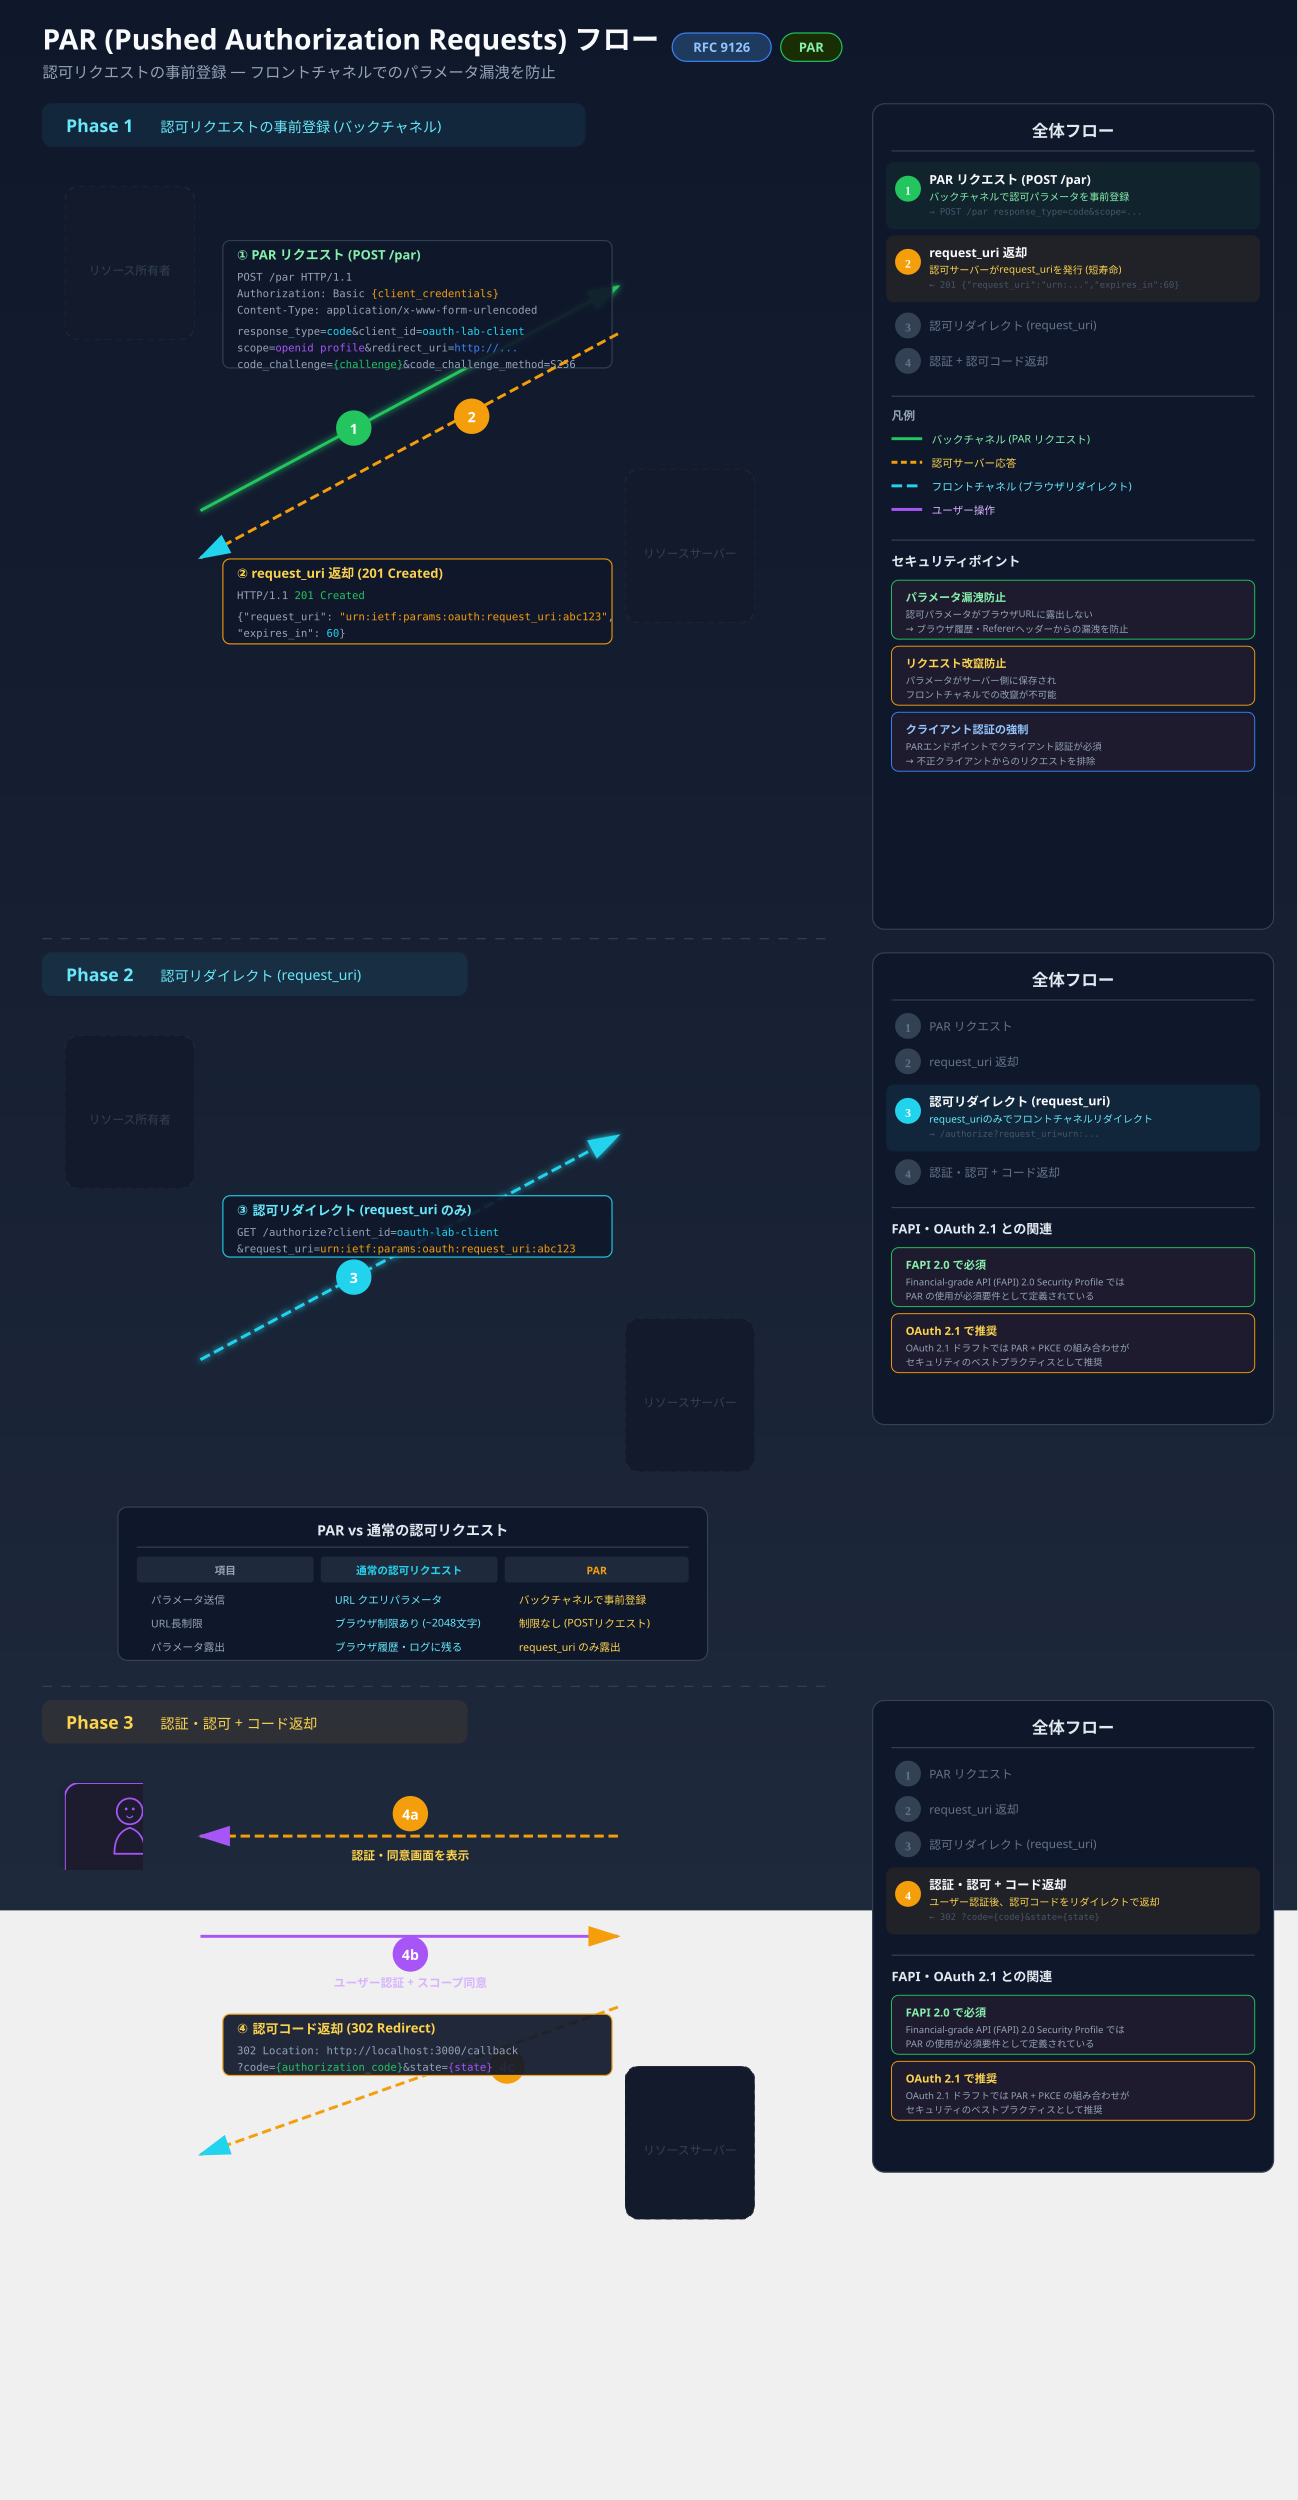
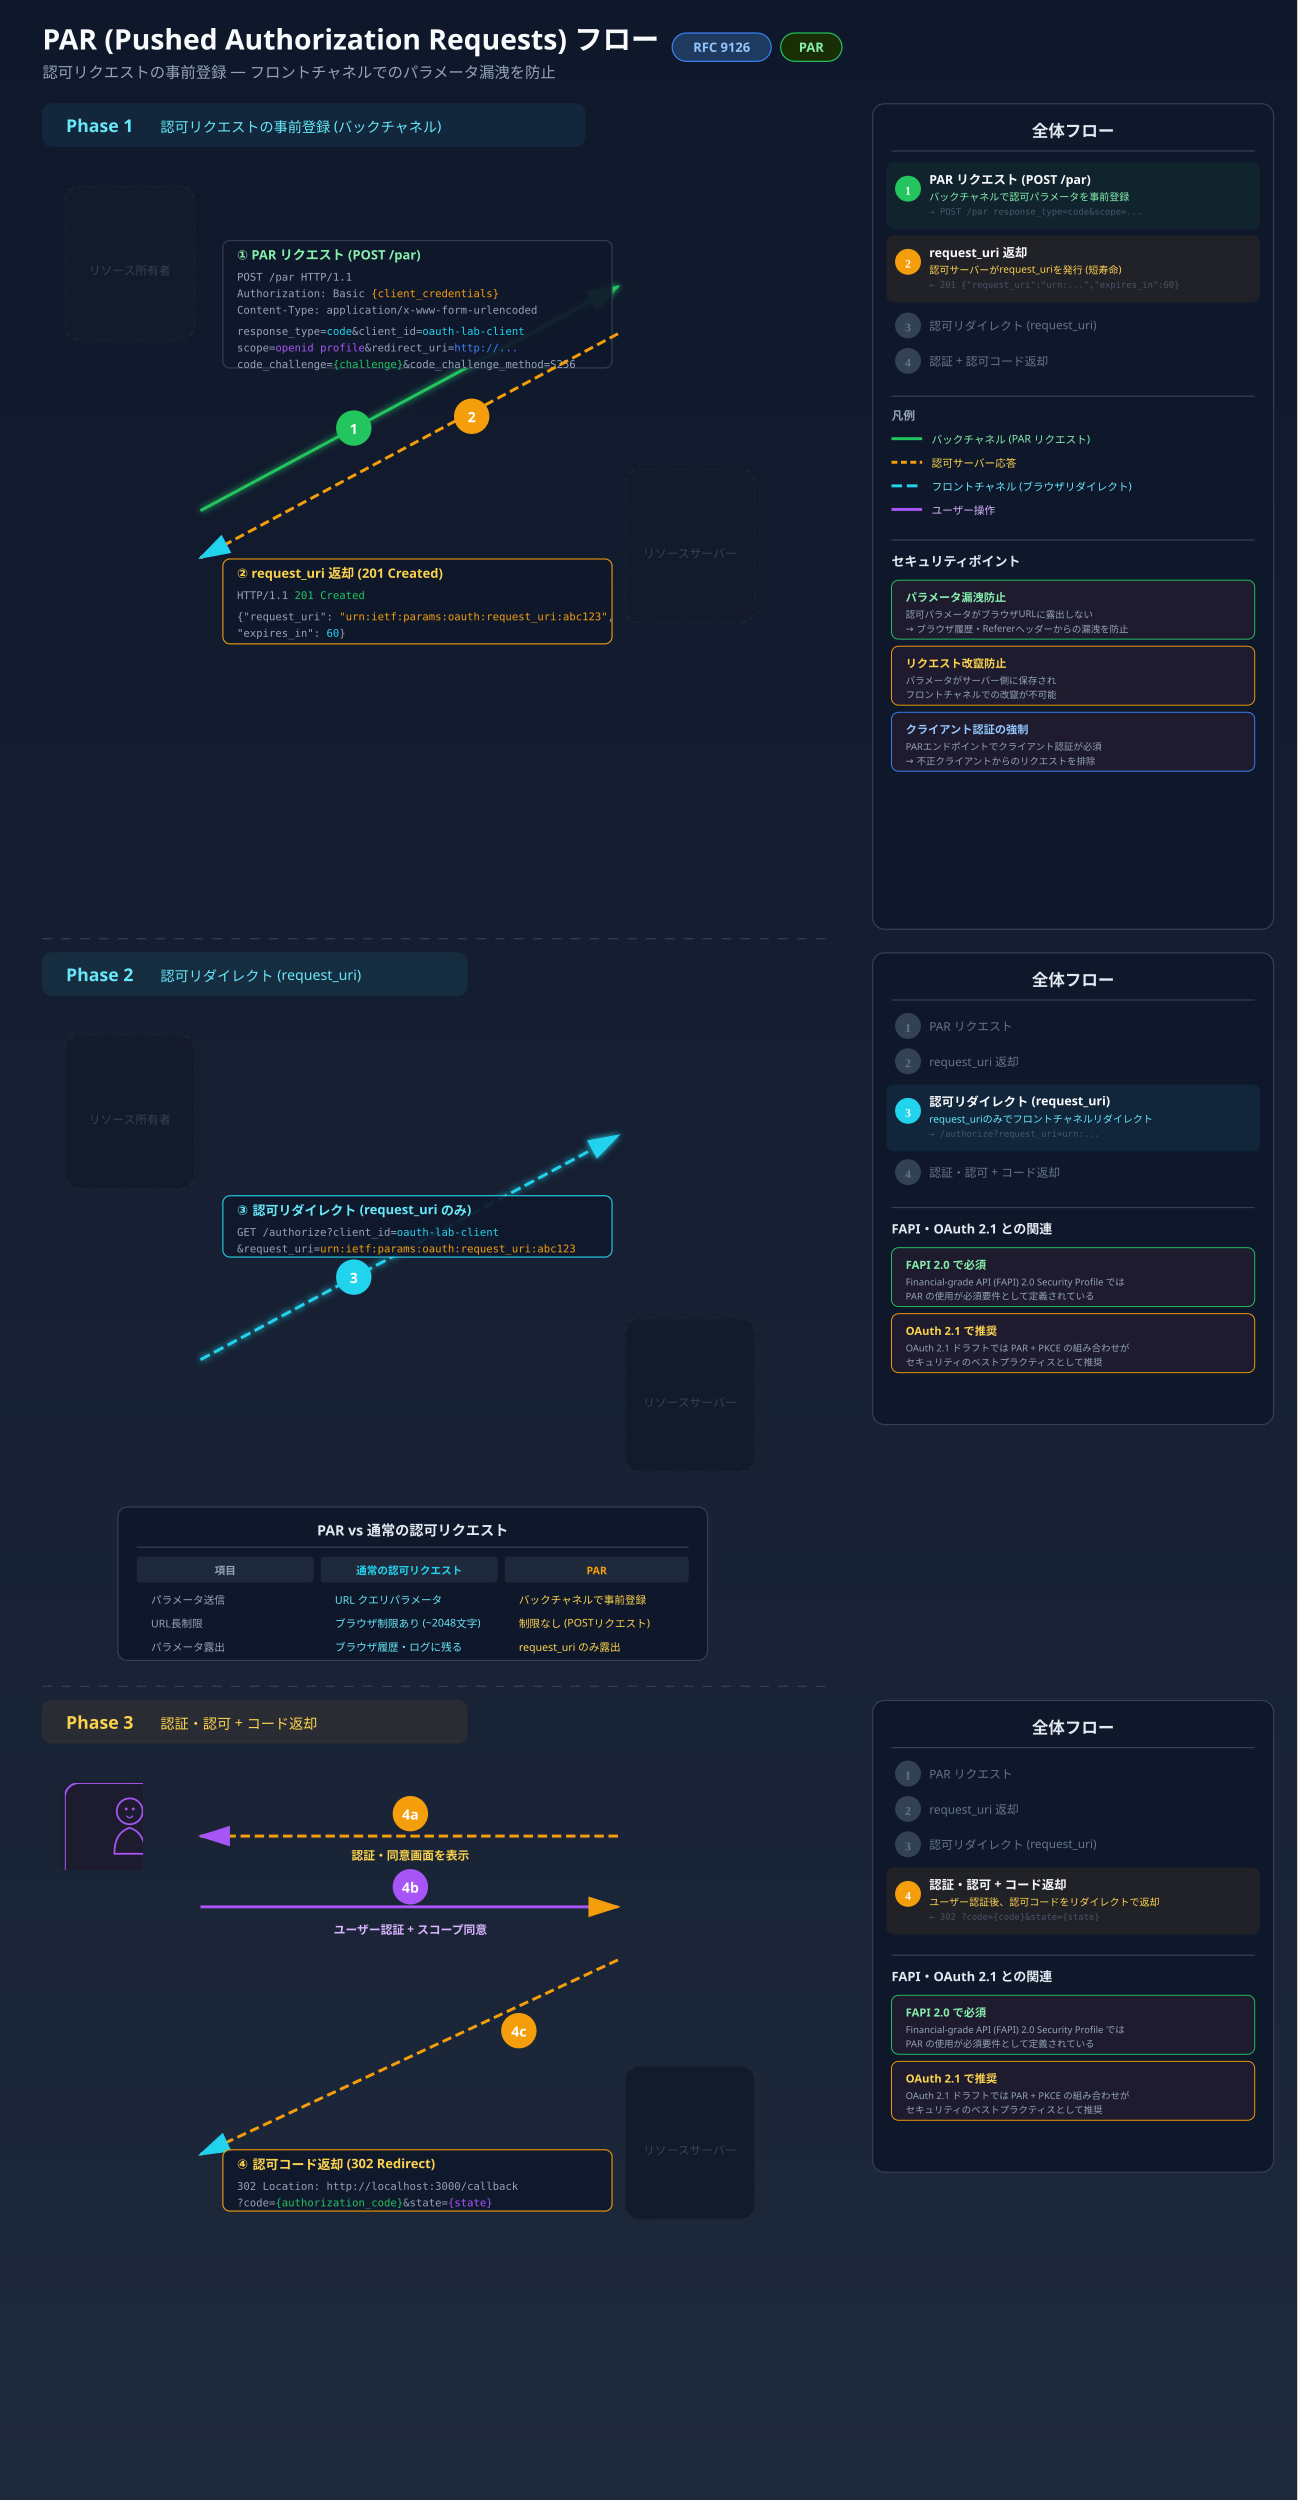
<svg xmlns="http://www.w3.org/2000/svg" viewBox="0 0 1100 2120">
  <defs>
    <linearGradient id="bgGrad" x1="0" y1="0" x2="0" y2="1">
      <stop offset="0%" stop-color="#0f172a" />
      <stop offset="100%" stop-color="#1e293b" />
    </linearGradient>
    <filter id="shadow">
      <feDropShadow dx="0" dy="2" stdDeviation="4" flood-color="#000" flood-opacity="0.35" />
    </filter>
    <filter id="glow">
      <feGaussianBlur stdDeviation="2.5" result="blur" />
      <feMerge>
        <feMergeNode in="blur" />
        <feMergeNode in="SourceGraphic" />
      </feMerge>
    </filter>
    <marker id="arrowCyan" markerWidth="11" markerHeight="7" refX="10" refY="3.5" orient="auto">
      <polygon points="0 0, 11 3.5, 0 7" fill="#22d3ee" />
    </marker>
    <marker id="arrowAmber" markerWidth="11" markerHeight="7" refX="10" refY="3.5" orient="auto">
      <polygon points="0 0, 11 3.5, 0 7" fill="#f59e0b" />
    </marker>
    <marker id="arrowGreen" markerWidth="11" markerHeight="7" refX="10" refY="3.5" orient="auto">
      <polygon points="0 0, 11 3.5, 0 7" fill="#22c55e" />
    </marker>
    <marker id="arrowBlue" markerWidth="11" markerHeight="7" refX="10" refY="3.5" orient="auto">
      <polygon points="0 0, 11 3.5, 0 7" fill="#3b82f6" />
    </marker>
    <marker id="arrowPurple" markerWidth="11" markerHeight="7" refX="10" refY="3.5" orient="auto">
      <polygon points="0 0, 11 3.5, 0 7" fill="#a855f7" />
    </marker>
    <symbol id="owner" viewBox="0 0 110 130">
      <rect x="0" y="0" width="110" height="130" rx="12" fill="#1e1b2e" stroke="#a855f7" stroke-width="1.6" />
      <g transform="translate(55, 32)">
        <circle cx="0" cy="-8" r="11" fill="none" stroke="#a855f7" stroke-width="1.5" />
        <circle cx="-3" cy="-10" r="1.2" fill="#a855f7" />
        <circle cx="3" cy="-10" r="1.2" fill="#a855f7" />
        <path d="M-2.5,-4 Q0,-1 2.5,-4" fill="none" stroke="#a855f7" stroke-width="1" stroke-linecap="round" />
        <path d="M-13,28 Q-13,10 0,6 Q13,10 13,28" fill="none" stroke="#a855f7" stroke-width="1.5" />
        <line x1="-13" y1="28" x2="13" y2="28" stroke="#a855f7" stroke-width="1.5" stroke-linecap="round" />
        <rect x="17" y="-18" width="20" height="14" rx="2" fill="none" stroke="#a855f7" stroke-width="0.8" opacity="0.5" />
        <rect x="19" y="-16" width="5" height="5" rx="1" fill="#a855f7" opacity="0.3" />
      </g>
      <text x="55" y="100" text-anchor="middle" fill="#d8b4fe" font-size="12" font-weight="700" font-family="'Segoe UI', sans-serif">リソース所有者</text>
      <text x="55" y="116" text-anchor="middle" fill="#a855f7" font-size="8.5" opacity="0.7" font-family="'Segoe UI', sans-serif">(Resource Owner)</text>
    </symbol>
    <symbol id="client" viewBox="0 0 110 130">
      <rect x="0" y="0" width="110" height="130" rx="12" fill="#1e1b2e" stroke="#22d3ee" stroke-width="1.6" />
      <g transform="translate(55, 34)">
        <rect x="-18" y="-16" width="36" height="26" rx="3" fill="none" stroke="#22d3ee" stroke-width="1.3" />
        <rect x="-14" y="-12" width="28" height="18" rx="1" fill="#22d3ee" opacity="0.05" />
        <circle cx="0" cy="-3" r="6.5" fill="none" stroke="#22d3ee" stroke-width="1" />
        <circle cx="0" cy="-3" r="2.5" fill="none" stroke="#22d3ee" stroke-width="0.8" />
        <line x1="0" y1="-11" x2="0" y2="-9.5" stroke="#22d3ee" stroke-width="1" />
        <line x1="0" y1="3.5" x2="0" y2="5" stroke="#22d3ee" stroke-width="1" />
        <line x1="-8" y1="-3" x2="-6.5" y2="-3" stroke="#22d3ee" stroke-width="1" />
        <line x1="6.5" y1="-3" x2="8" y2="-3" stroke="#22d3ee" stroke-width="1" />
        <line x1="0" y1="13" x2="0" y2="18" stroke="#22d3ee" stroke-width="1.3" />
        <line x1="-9" y1="18" x2="9" y2="18" stroke="#22d3ee" stroke-width="1.3" stroke-linecap="round" />
      </g>
      <text x="55" y="100" text-anchor="middle" fill="#67e8f9" font-size="12" font-weight="700" font-family="'Segoe UI', sans-serif">クライアント</text>
      <text x="55" y="116" text-anchor="middle" fill="#22d3ee" font-size="8.5" opacity="0.7" font-family="'Segoe UI', sans-serif">(Client)</text>
    </symbol>
    <symbol id="authsv" viewBox="0 0 110 130">
      <rect x="0" y="0" width="110" height="130" rx="12" fill="#1e1b2e" stroke="#f59e0b" stroke-width="1.6" />
      <g transform="translate(55, 32)">
        <path d="M0,-22 L14,-15 L14,1 Q14,14 0,20 Q-14,14 -14,1 L-14,-15 Z" fill="none" stroke="#f59e0b" stroke-width="1.4" />
        <rect x="-6" y="-3" width="12" height="10" rx="2" fill="none" stroke="#f59e0b" stroke-width="1.2" />
        <path d="M-3.5,-3 L-3.5,-7 Q-3.5,-12 0,-12 Q3.5,-12 3.5,-7 L3.5,-3" fill="none" stroke="#f59e0b" stroke-width="1.2" />
        <circle cx="0" cy="2" r="1.5" fill="#f59e0b" />
        <line x1="0" y1="3.5" x2="0" y2="6" stroke="#f59e0b" stroke-width="1.1" />
      </g>
      <text x="55" y="100" text-anchor="middle" fill="#fcd34d" font-size="12" font-weight="700" font-family="'Segoe UI', sans-serif">認可サーバー</text>
      <text x="55" y="116" text-anchor="middle" fill="#f59e0b" font-size="8.5" opacity="0.7" font-family="'Segoe UI', sans-serif">(Auth Server)</text>
    </symbol>
    <symbol id="dimbox" viewBox="0 0 110 130">
      <rect x="0" y="0" width="110" height="130" rx="12" fill="#131a2b" stroke="#1e293b" stroke-width="1" stroke-dasharray="5,4" />
    </symbol>
  </defs>
-   <rect width="1100" height="1620" fill="url(#bgGrad)" />
+   <rect width="1100" height="2120" fill="url(#bgGrad)" />
  <text x="36" y="42" fill="#f8fafc" font-size="24" font-weight="700" font-family="'Segoe UI', sans-serif">PAR (Pushed Authorization Requests) フロー</text>
  <text x="36" y="66" fill="#94a3b8" font-size="13" font-family="'Segoe UI', sans-serif">認可リクエストの事前登録 — フロントチャネルでのパラメータ漏洩を防止</text>
  <rect x="570" y="28" width="84" height="24" rx="12" fill="#1e3a5f" stroke="#3b82f6" stroke-width="1" />
  <text x="612" y="44" text-anchor="middle" fill="#93c5fd" font-size="11" font-weight="600" font-family="'Segoe UI', sans-serif">RFC 9126</text>
  <rect x="662" y="28" width="52" height="24" rx="12" fill="#1a2e05" stroke="#22c55e" stroke-width="1" />
  <text x="688" y="44" text-anchor="middle" fill="#86efac" font-size="11" font-weight="600" font-family="'Segoe UI', sans-serif">PAR</text>
  <g transform="translate(0, 88)">
    <rect x="36" y="0" width="460" height="36" rx="8" fill="#22d3ee" opacity="0.08" stroke="#22d3ee" stroke-width="1" />
    <text x="56" y="24" fill="#67e8f9" font-size="15" font-weight="700" font-family="'Segoe UI', sans-serif">Phase 1</text>
    <text x="136" y="24" fill="#67e8f9" font-size="12" font-family="'Segoe UI', sans-serif">認可リクエストの事前登録 (バックチャネル)</text>
    <use href="#dimbox" x="55" y="70" width="110" height="130" />
    <text x="110" y="145" text-anchor="middle" fill="#334155" font-size="10" font-family="'Segoe UI', sans-serif">リソース所有者</text>
    <use href="#authsv" x="530" y="70" width="110" height="130" filter="url(#shadow)" />
    <use href="#client" x="55" y="310" width="110" height="130" filter="url(#shadow)" />
    <use href="#dimbox" x="530" y="310" width="110" height="130" />
    <text x="585" y="385" text-anchor="middle" fill="#334155" font-size="10" font-family="'Segoe UI', sans-serif">リソースサーバー</text>
    <path d="M 170 345 L 524 155" fill="none" stroke="#22c55e" stroke-width="2.5" marker-end="url(#arrowGreen)" filter="url(#glow)" />
    <circle cx="300" cy="275" r="15" fill="#22c55e" />
    <text x="300" y="280" text-anchor="middle" fill="#fff" font-size="12" font-weight="700" font-family="'Segoe UI', sans-serif">1</text>
    <g transform="translate(195, 130)">
      <rect x="-6" y="-14" width="330" height="108" rx="6" fill="#0f172a" stroke="#334155" stroke-width="1" opacity="0.92" />
      <text x="6" y="2" fill="#86efac" font-size="11" font-weight="600" font-family="'Segoe UI', sans-serif">① PAR リクエスト (POST /par)</text>
      <text x="6" y="20" fill="#94a3b8" font-size="9" font-family="'Fira Code', monospace">POST /par HTTP/1.1</text>
      <text x="6" y="34" fill="#94a3b8" font-size="9" font-family="'Fira Code', monospace">Authorization: Basic <tspan fill="#f59e0b">{client_credentials}</tspan>
      </text>
      <text x="6" y="48" fill="#94a3b8" font-size="9" font-family="'Fira Code', monospace">Content-Type: application/x-www-form-urlencoded</text>
      <text x="6" y="66" fill="#94a3b8" font-size="9" font-family="'Fira Code', monospace">response_type=<tspan fill="#22d3ee">code</tspan>&amp;client_id=<tspan fill="#22d3ee">oauth-lab-client</tspan>
      </text>
      <text x="6" y="80" fill="#94a3b8" font-size="9" font-family="'Fira Code', monospace">scope=<tspan fill="#a855f7">openid profile</tspan>&amp;redirect_uri=<tspan fill="#3b82f6">http://...</tspan>
      </text>
      <text x="6" y="94" fill="#94a3b8" font-size="9" font-family="'Fira Code', monospace">code_challenge=<tspan fill="#22c55e">{challenge}</tspan>&amp;code_challenge_method=S256</text>
    </g>
    <path d="M 524 195 L 170 385" fill="none" stroke="#f59e0b" stroke-width="2.5" stroke-dasharray="8,4" marker-end="url(#arrowCyan)" />
    <circle cx="400" cy="265" r="15" fill="#f59e0b" />
    <text x="400" y="270" text-anchor="middle" fill="#fff" font-size="12" font-weight="700" font-family="'Segoe UI', sans-serif">2</text>
    <g transform="translate(195, 400)">
      <rect x="-6" y="-14" width="330" height="72" rx="6" fill="#0f172a" stroke="#f59e0b" stroke-width="1" opacity="0.92" />
      <text x="6" y="2" fill="#fcd34d" font-size="11" font-weight="600" font-family="'Segoe UI', sans-serif">② request_uri 返却 (201 Created)</text>
      <text x="6" y="20" fill="#94a3b8" font-size="9" font-family="'Fira Code', monospace">HTTP/1.1 <tspan fill="#22c55e">201 Created</tspan>
      </text>
      <text x="6" y="38" fill="#94a3b8" font-size="9" font-family="'Fira Code', monospace">{"request_uri": <tspan fill="#f59e0b">"urn:ietf:params:oauth:request_uri:abc123"</tspan>,</text>
      <text x="6" y="52" fill="#94a3b8" font-size="9" font-family="'Fira Code', monospace"> "expires_in": <tspan fill="#22d3ee">60</tspan>}</text>
    </g>
    <g transform="translate(740, 0)">
      <rect x="0" y="0" width="340" height="700" rx="10" fill="#0f172a" stroke="#334155" stroke-width="1" />
      <text x="170" y="28" text-anchor="middle" fill="#e2e8f0" font-size="14" font-weight="700" font-family="'Segoe UI', sans-serif">全体フロー</text>
      <line x1="16" y1="40" x2="324" y2="40" stroke="#334155" stroke-width="1" />
      <rect x="12" y="50" width="316" height="56" rx="6" fill="#22c55e" opacity="0.08" stroke="#22c55e" stroke-width="0.8" />
      <circle cx="30" cy="72" r="11" fill="#22c55e" />
      <text x="30" y="77" text-anchor="middle" fill="#fff" font-size="10" font-weight="700">1</text>
      <text x="48" y="68" fill="#f8fafc" font-size="10.5" font-weight="600" font-family="'Segoe UI', sans-serif">PAR リクエスト (POST /par)</text>
      <text x="48" y="82" fill="#86efac" font-size="8.5" font-family="'Segoe UI', sans-serif">バックチャネルで認可パラメータを事前登録</text>
      <text x="48" y="94" fill="#475569" font-size="7.5" font-family="'Fira Code', monospace">→ POST /par response_type=code&amp;scope=...</text>
      <rect x="12" y="112" width="316" height="56" rx="6" fill="#f59e0b" opacity="0.08" stroke="#f59e0b" stroke-width="0.8" />
      <circle cx="30" cy="134" r="11" fill="#f59e0b" />
      <text x="30" y="139" text-anchor="middle" fill="#fff" font-size="10" font-weight="700">2</text>
      <text x="48" y="130" fill="#f8fafc" font-size="10.5" font-weight="600" font-family="'Segoe UI', sans-serif">request_uri 返却</text>
      <text x="48" y="144" fill="#fcd34d" font-size="8.5" font-family="'Segoe UI', sans-serif">認可サーバーがrequest_uriを発行 (短寿命)</text>
      <text x="48" y="156" fill="#475569" font-size="7.5" font-family="'Fira Code', monospace">← 201 {"request_uri":"urn:...","expires_in":60}</text>
      <circle cx="30" cy="188" r="11" fill="#334155" />
      <text x="30" y="193" text-anchor="middle" fill="#64748b" font-size="10" font-weight="700">3</text>
      <text x="48" y="192" fill="#64748b" font-size="10" font-family="'Segoe UI', sans-serif">認可リダイレクト (request_uri)</text>
      <circle cx="30" cy="218" r="11" fill="#334155" />
      <text x="30" y="223" text-anchor="middle" fill="#64748b" font-size="10" font-weight="700">4</text>
      <text x="48" y="222" fill="#64748b" font-size="10" font-family="'Segoe UI', sans-serif">認証 + 認可コード返却</text>
      <line x1="16" y1="248" x2="324" y2="248" stroke="#334155" stroke-width="1" />
      <text x="16" y="268" fill="#94a3b8" font-size="10" font-weight="600" font-family="'Segoe UI', sans-serif">凡例</text>
      <line x1="16" y1="284" x2="42" y2="284" stroke="#22c55e" stroke-width="2.5" />
      <text x="50" y="288" fill="#86efac" font-size="9" font-family="'Segoe UI', sans-serif">バックチャネル (PAR リクエスト)</text>
      <line x1="16" y1="304" x2="42" y2="304" stroke="#f59e0b" stroke-width="2.5" stroke-dasharray="5,3" />
      <text x="50" y="308" fill="#fcd34d" font-size="9" font-family="'Segoe UI', sans-serif">認可サーバー応答</text>
      <line x1="16" y1="324" x2="42" y2="324" stroke="#22d3ee" stroke-width="2.5" stroke-dasharray="9,4" />
      <text x="50" y="328" fill="#67e8f9" font-size="9" font-family="'Segoe UI', sans-serif">フロントチャネル (ブラウザリダイレクト)</text>
      <line x1="16" y1="344" x2="42" y2="344" stroke="#a855f7" stroke-width="2.5" />
      <text x="50" y="348" fill="#d8b4fe" font-size="9" font-family="'Segoe UI', sans-serif">ユーザー操作</text>
      <line x1="16" y1="370" x2="324" y2="370" stroke="#334155" stroke-width="1" />
      <text x="16" y="392" fill="#e2e8f0" font-size="11" font-weight="700" font-family="'Segoe UI', sans-serif">セキュリティポイント</text>
      <rect x="16" y="404" width="308" height="50" rx="6" fill="#1e1b2e" stroke="#22c55e" stroke-width="0.8" />
      <text x="28" y="422" fill="#86efac" font-size="9.5" font-weight="600" font-family="'Segoe UI', sans-serif">パラメータ漏洩防止</text>
      <text x="28" y="436" fill="#94a3b8" font-size="8" font-family="'Segoe UI', sans-serif">認可パラメータがブラウザURLに露出しない</text>
      <text x="28" y="448" fill="#94a3b8" font-size="8" font-family="'Segoe UI', sans-serif">→ ブラウザ履歴・Refererヘッダーからの漏洩を防止</text>
      <rect x="16" y="460" width="308" height="50" rx="6" fill="#1e1b2e" stroke="#f59e0b" stroke-width="0.8" />
      <text x="28" y="478" fill="#fcd34d" font-size="9.5" font-weight="600" font-family="'Segoe UI', sans-serif">リクエスト改竄防止</text>
      <text x="28" y="492" fill="#94a3b8" font-size="8" font-family="'Segoe UI', sans-serif">パラメータがサーバー側に保存され</text>
      <text x="28" y="504" fill="#94a3b8" font-size="8" font-family="'Segoe UI', sans-serif">フロントチャネルでの改竄が不可能</text>
      <rect x="16" y="516" width="308" height="50" rx="6" fill="#1e1b2e" stroke="#3b82f6" stroke-width="0.8" />
      <text x="28" y="534" fill="#93c5fd" font-size="9.5" font-weight="600" font-family="'Segoe UI', sans-serif">クライアント認証の強制</text>
      <text x="28" y="548" fill="#94a3b8" font-size="8" font-family="'Segoe UI', sans-serif">PARエンドポイントでクライアント認証が必須</text>
      <text x="28" y="560" fill="#94a3b8" font-size="8" font-family="'Segoe UI', sans-serif">→ 不正クライアントからのリクエストを排除</text>
    </g>
  </g>
  <line x1="36" y1="796" x2="700" y2="796" stroke="#334155" stroke-width="1" stroke-dasharray="8,8" />
  <g transform="translate(0, 808)">
    <rect x="36" y="0" width="360" height="36" rx="8" fill="#22d3ee" opacity="0.08" stroke="#22d3ee" stroke-width="1" />
    <text x="56" y="24" fill="#67e8f9" font-size="15" font-weight="700" font-family="'Segoe UI', sans-serif">Phase 2</text>
    <text x="136" y="24" fill="#67e8f9" font-size="12" font-family="'Segoe UI', sans-serif">認可リダイレクト (request_uri)</text>
    <use href="#dimbox" x="55" y="70" width="110" height="130" />
    <text x="110" y="145" text-anchor="middle" fill="#334155" font-size="10" font-family="'Segoe UI', sans-serif">リソース所有者</text>
    <use href="#authsv" x="530" y="70" width="110" height="130" filter="url(#shadow)" />
    <use href="#client" x="55" y="310" width="110" height="130" filter="url(#shadow)" />
    <use href="#dimbox" x="530" y="310" width="110" height="130" />
    <text x="585" y="385" text-anchor="middle" fill="#334155" font-size="10" font-family="'Segoe UI', sans-serif">リソースサーバー</text>
    <path d="M 170 345 L 524 155" fill="none" stroke="#22d3ee" stroke-width="2.5" stroke-dasharray="9,4" marker-end="url(#arrowCyan)" filter="url(#glow)" />
    <circle cx="300" cy="275" r="15" fill="#22d3ee" />
    <text x="300" y="280" text-anchor="middle" fill="#fff" font-size="12" font-weight="700" font-family="'Segoe UI', sans-serif">3</text>
    <g transform="translate(195, 220)">
      <rect x="-6" y="-14" width="330" height="52" rx="6" fill="#0f172a" stroke="#22d3ee" stroke-width="1" opacity="0.92" />
      <text x="6" y="2" fill="#67e8f9" font-size="11" font-weight="600" font-family="'Segoe UI', sans-serif">③ 認可リダイレクト (request_uri のみ)</text>
      <text x="6" y="20" fill="#94a3b8" font-size="9" font-family="'Fira Code', monospace">GET /authorize?client_id=<tspan fill="#22d3ee">oauth-lab-client</tspan>
      </text>
      <text x="6" y="34" fill="#94a3b8" font-size="9" font-family="'Fira Code', monospace">  &amp;request_uri=<tspan fill="#f59e0b">urn:ietf:params:oauth:request_uri:abc123</tspan>
      </text>
    </g>
    <g transform="translate(100, 470)">
      <rect x="0" y="0" width="500" height="130" rx="8" fill="#0f172a" stroke="#334155" stroke-width="1" />
      <text x="250" y="24" text-anchor="middle" fill="#e2e8f0" font-size="12" font-weight="700" font-family="'Segoe UI', sans-serif">PAR vs 通常の認可リクエスト</text>
      <line x1="16" y1="34" x2="484" y2="34" stroke="#334155" stroke-width="1" />
      <rect x="16" y="42" width="150" height="22" rx="3" fill="#1e293b" />
      <text x="91" y="57" text-anchor="middle" fill="#94a3b8" font-size="9" font-weight="600" font-family="'Segoe UI', sans-serif">項目</text>
      <rect x="172" y="42" width="150" height="22" rx="3" fill="#1e293b" />
      <text x="247" y="57" text-anchor="middle" fill="#22d3ee" font-size="9" font-weight="600" font-family="'Segoe UI', sans-serif">通常の認可リクエスト</text>
      <rect x="328" y="42" width="156" height="22" rx="3" fill="#1e293b" />
      <text x="406" y="57" text-anchor="middle" fill="#f59e0b" font-size="9" font-weight="600" font-family="'Segoe UI', sans-serif">PAR</text>
      <text x="28" y="82" fill="#94a3b8" font-size="9" font-family="'Segoe UI', sans-serif">パラメータ送信</text>
      <text x="184" y="82" fill="#67e8f9" font-size="9" font-family="'Segoe UI', sans-serif">URL クエリパラメータ</text>
      <text x="340" y="82" fill="#fcd34d" font-size="9" font-family="'Segoe UI', sans-serif">バックチャネルで事前登録</text>
      <text x="28" y="102" fill="#94a3b8" font-size="9" font-family="'Segoe UI', sans-serif">URL長制限</text>
      <text x="184" y="102" fill="#67e8f9" font-size="9" font-family="'Segoe UI', sans-serif">ブラウザ制限あり (~2048文字)</text>
      <text x="340" y="102" fill="#fcd34d" font-size="9" font-family="'Segoe UI', sans-serif">制限なし (POSTリクエスト)</text>
      <text x="28" y="122" fill="#94a3b8" font-size="9" font-family="'Segoe UI', sans-serif">パラメータ露出</text>
      <text x="184" y="122" fill="#67e8f9" font-size="9" font-family="'Segoe UI', sans-serif">ブラウザ履歴・ログに残る</text>
      <text x="340" y="122" fill="#fcd34d" font-size="9" font-family="'Segoe UI', sans-serif">request_uri のみ露出</text>
    </g>
    <g transform="translate(740, 0)">
      <rect x="0" y="0" width="340" height="400" rx="10" fill="#0f172a" stroke="#334155" stroke-width="1" />
      <text x="170" y="28" text-anchor="middle" fill="#e2e8f0" font-size="14" font-weight="700" font-family="'Segoe UI', sans-serif">全体フロー</text>
      <line x1="16" y1="40" x2="324" y2="40" stroke="#334155" stroke-width="1" />
      <circle cx="30" cy="62" r="11" fill="#334155" />
      <text x="30" y="67" text-anchor="middle" fill="#64748b" font-size="10" font-weight="700">1</text>
      <text x="48" y="66" fill="#64748b" font-size="10" font-family="'Segoe UI', sans-serif">PAR リクエスト</text>
      <circle cx="30" cy="92" r="11" fill="#334155" />
      <text x="30" y="97" text-anchor="middle" fill="#64748b" font-size="10" font-weight="700">2</text>
      <text x="48" y="96" fill="#64748b" font-size="10" font-family="'Segoe UI', sans-serif">request_uri 返却</text>
      <rect x="12" y="112" width="316" height="56" rx="6" fill="#22d3ee" opacity="0.08" stroke="#22d3ee" stroke-width="0.8" />
      <circle cx="30" cy="134" r="11" fill="#22d3ee" />
      <text x="30" y="139" text-anchor="middle" fill="#fff" font-size="10" font-weight="700">3</text>
      <text x="48" y="130" fill="#f8fafc" font-size="10.5" font-weight="600" font-family="'Segoe UI', sans-serif">認可リダイレクト (request_uri)</text>
      <text x="48" y="144" fill="#67e8f9" font-size="8.5" font-family="'Segoe UI', sans-serif">request_uriのみでフロントチャネルリダイレクト</text>
      <text x="48" y="156" fill="#475569" font-size="7.5" font-family="'Fira Code', monospace">→ /authorize?request_uri=urn:...</text>
      <circle cx="30" cy="186" r="11" fill="#334155" />
      <text x="30" y="191" text-anchor="middle" fill="#64748b" font-size="10" font-weight="700">4</text>
      <text x="48" y="190" fill="#64748b" font-size="10" font-family="'Segoe UI', sans-serif">認証・認可 + コード返却</text>
      <line x1="16" y1="216" x2="324" y2="216" stroke="#334155" stroke-width="1" />
      <text x="16" y="238" fill="#e2e8f0" font-size="11" font-weight="700" font-family="'Segoe UI', sans-serif">FAPI・OAuth 2.1 との関連</text>
      <rect x="16" y="250" width="308" height="50" rx="6" fill="#1e1b2e" stroke="#22c55e" stroke-width="0.8" />
      <text x="28" y="268" fill="#86efac" font-size="9.5" font-weight="600" font-family="'Segoe UI', sans-serif">FAPI 2.0 で必須</text>
      <text x="28" y="282" fill="#94a3b8" font-size="8" font-family="'Segoe UI', sans-serif">Financial-grade API (FAPI) 2.0 Security Profile では</text>
      <text x="28" y="294" fill="#94a3b8" font-size="8" font-family="'Segoe UI', sans-serif">PAR の使用が必須要件として定義されている</text>
      <rect x="16" y="306" width="308" height="50" rx="6" fill="#1e1b2e" stroke="#f59e0b" stroke-width="0.8" />
      <text x="28" y="324" fill="#fcd34d" font-size="9.5" font-weight="600" font-family="'Segoe UI', sans-serif">OAuth 2.1 で推奨</text>
      <text x="28" y="338" fill="#94a3b8" font-size="8" font-family="'Segoe UI', sans-serif">OAuth 2.1 ドラフトでは PAR + PKCE の組み合わせが</text>
      <text x="28" y="350" fill="#94a3b8" font-size="8" font-family="'Segoe UI', sans-serif">セキュリティのベストプラクティスとして推奨</text>
    </g>
  </g>
  <line x1="36" y1="1430" x2="700" y2="1430" stroke="#334155" stroke-width="1" stroke-dasharray="8,8" />
  <g transform="translate(0, 1442)">
    <rect x="36" y="0" width="360" height="36" rx="8" fill="#f59e0b" opacity="0.08" stroke="#f59e0b" stroke-width="1" />
    <text x="56" y="24" fill="#fcd34d" font-size="15" font-weight="700" font-family="'Segoe UI', sans-serif">Phase 3</text>
    <text x="136" y="24" fill="#fcd34d" font-size="12" font-family="'Segoe UI', sans-serif">認証・認可 + コード返却</text>
    <use href="#owner" x="55" y="70" width="110" height="130" filter="url(#shadow)" />
    <use href="#authsv" x="530" y="70" width="110" height="130" filter="url(#shadow)" />
    <use href="#client" x="55" y="310" width="110" height="130" filter="url(#shadow)" />
    <use href="#dimbox" x="530" y="310" width="110" height="130" />
    <text x="585" y="385" text-anchor="middle" fill="#334155" font-size="10" font-family="'Segoe UI', sans-serif">リソースサーバー</text>
    <path d="M 524 115 L 170 115" fill="none" stroke="#f59e0b" stroke-width="2.5" stroke-dasharray="8,4" marker-end="url(#arrowPurple)" />
    <circle cx="348" cy="96" r="15" fill="#f59e0b" />
    <text x="348" y="101" text-anchor="middle" fill="#fff" font-size="12" font-weight="700" font-family="'Segoe UI', sans-serif">4a</text>
    <text x="348" y="135" text-anchor="middle" fill="#fcd34d" font-size="10" font-weight="600" font-family="'Segoe UI', sans-serif">認証・同意画面を表示</text>
-     <path d="M 170 200 L 524 200" fill="none" stroke="#a855f7" stroke-width="2.5" marker-end="url(#arrowAmber)" />
-     <circle cx="348" cy="215" r="15" fill="#a855f7" />
-     <text x="348" y="220" text-anchor="middle" fill="#fff" font-size="12" font-weight="700" font-family="'Segoe UI', sans-serif">4b</text>
-     <text x="348" y="243" text-anchor="middle" fill="#d8b4fe" font-size="10" font-weight="600" font-family="'Segoe UI', sans-serif">ユーザー認証 + スコープ同意</text>
-     <path d="M 524 260 L 170 385" fill="none" stroke="#f59e0b" stroke-width="2.5" stroke-dasharray="8,4" marker-end="url(#arrowCyan)" />
-     <circle cx="430" cy="310" r="15" fill="#f59e0b" />
-     <text x="430" y="315" text-anchor="middle" fill="#fff" font-size="12" font-weight="700" font-family="'Segoe UI', sans-serif">4c</text>
-     <g transform="translate(195, 280)">
+     <path d="M 170 175 L 524 175" fill="none" stroke="#a855f7" stroke-width="2.5" marker-end="url(#arrowAmber)" />
+     <circle cx="348" cy="158" r="15" fill="#a855f7" />
+     <text x="348" y="163" text-anchor="middle" fill="#fff" font-size="12" font-weight="700" font-family="'Segoe UI', sans-serif">4b</text>
+     <text x="348" y="198" text-anchor="middle" fill="#d8b4fe" font-size="10" font-weight="600" font-family="'Segoe UI', sans-serif">ユーザー認証 + スコープ同意</text>
+     <path d="M 524 220 L 170 385" fill="none" stroke="#f59e0b" stroke-width="2.5" stroke-dasharray="8,4" marker-end="url(#arrowCyan)" />
+     <circle cx="440" cy="280" r="15" fill="#f59e0b" />
+     <text x="440" y="285" text-anchor="middle" fill="#fff" font-size="12" font-weight="700" font-family="'Segoe UI', sans-serif">4c</text>
+     <g transform="translate(195, 395)">
      <rect x="-6" y="-14" width="330" height="52" rx="6" fill="#0f172a" stroke="#f59e0b" stroke-width="1" opacity="0.92" />
      <text x="6" y="2" fill="#fcd34d" font-size="11" font-weight="600" font-family="'Segoe UI', sans-serif">④ 認可コード返却 (302 Redirect)</text>
      <text x="6" y="20" fill="#94a3b8" font-size="9" font-family="'Fira Code', monospace">302 Location: http://localhost:3000/callback</text>
      <text x="6" y="34" fill="#94a3b8" font-size="9" font-family="'Fira Code', monospace">  ?code=<tspan fill="#22c55e">{authorization_code}</tspan>&amp;state=<tspan fill="#a855f7">{state}</tspan>
      </text>
    </g>
    <g transform="translate(740, 0)">
      <rect x="0" y="0" width="340" height="400" rx="10" fill="#0f172a" stroke="#334155" stroke-width="1" />
      <text x="170" y="28" text-anchor="middle" fill="#e2e8f0" font-size="14" font-weight="700" font-family="'Segoe UI', sans-serif">全体フロー</text>
      <line x1="16" y1="40" x2="324" y2="40" stroke="#334155" stroke-width="1" />
      <circle cx="30" cy="62" r="11" fill="#334155" />
      <text x="30" y="67" text-anchor="middle" fill="#64748b" font-size="10" font-weight="700">1</text>
      <text x="48" y="66" fill="#64748b" font-size="10" font-family="'Segoe UI', sans-serif">PAR リクエスト</text>
      <circle cx="30" cy="92" r="11" fill="#334155" />
      <text x="30" y="97" text-anchor="middle" fill="#64748b" font-size="10" font-weight="700">2</text>
      <text x="48" y="96" fill="#64748b" font-size="10" font-family="'Segoe UI', sans-serif">request_uri 返却</text>
      <circle cx="30" cy="122" r="11" fill="#334155" />
      <text x="30" y="127" text-anchor="middle" fill="#64748b" font-size="10" font-weight="700">3</text>
      <text x="48" y="126" fill="#64748b" font-size="10" font-family="'Segoe UI', sans-serif">認可リダイレクト (request_uri)</text>
      <rect x="12" y="142" width="316" height="56" rx="6" fill="#f59e0b" opacity="0.08" stroke="#f59e0b" stroke-width="0.8" />
      <circle cx="30" cy="164" r="11" fill="#f59e0b" />
      <text x="30" y="169" text-anchor="middle" fill="#fff" font-size="10" font-weight="700">4</text>
      <text x="48" y="160" fill="#f8fafc" font-size="10.5" font-weight="600" font-family="'Segoe UI', sans-serif">認証・認可 + コード返却</text>
      <text x="48" y="174" fill="#fcd34d" font-size="8.5" font-family="'Segoe UI', sans-serif">ユーザー認証後、認可コードをリダイレクトで返却</text>
      <text x="48" y="186" fill="#475569" font-size="7.5" font-family="'Fira Code', monospace">← 302 ?code={code}&amp;state={state}</text>
      <line x1="16" y1="216" x2="324" y2="216" stroke="#334155" stroke-width="1" />
      <text x="16" y="238" fill="#e2e8f0" font-size="11" font-weight="700" font-family="'Segoe UI', sans-serif">FAPI・OAuth 2.1 との関連</text>
      <rect x="16" y="250" width="308" height="50" rx="6" fill="#1e1b2e" stroke="#22c55e" stroke-width="0.8" />
      <text x="28" y="268" fill="#86efac" font-size="9.5" font-weight="600" font-family="'Segoe UI', sans-serif">FAPI 2.0 で必須</text>
      <text x="28" y="282" fill="#94a3b8" font-size="8" font-family="'Segoe UI', sans-serif">Financial-grade API (FAPI) 2.0 Security Profile では</text>
      <text x="28" y="294" fill="#94a3b8" font-size="8" font-family="'Segoe UI', sans-serif">PAR の使用が必須要件として定義されている</text>
      <rect x="16" y="306" width="308" height="50" rx="6" fill="#1e1b2e" stroke="#f59e0b" stroke-width="0.8" />
      <text x="28" y="324" fill="#fcd34d" font-size="9.5" font-weight="600" font-family="'Segoe UI', sans-serif">OAuth 2.1 で推奨</text>
      <text x="28" y="338" fill="#94a3b8" font-size="8" font-family="'Segoe UI', sans-serif">OAuth 2.1 ドラフトでは PAR + PKCE の組み合わせが</text>
      <text x="28" y="350" fill="#94a3b8" font-size="8" font-family="'Segoe UI', sans-serif">セキュリティのベストプラクティスとして推奨</text>
    </g>
  </g>
</svg>
